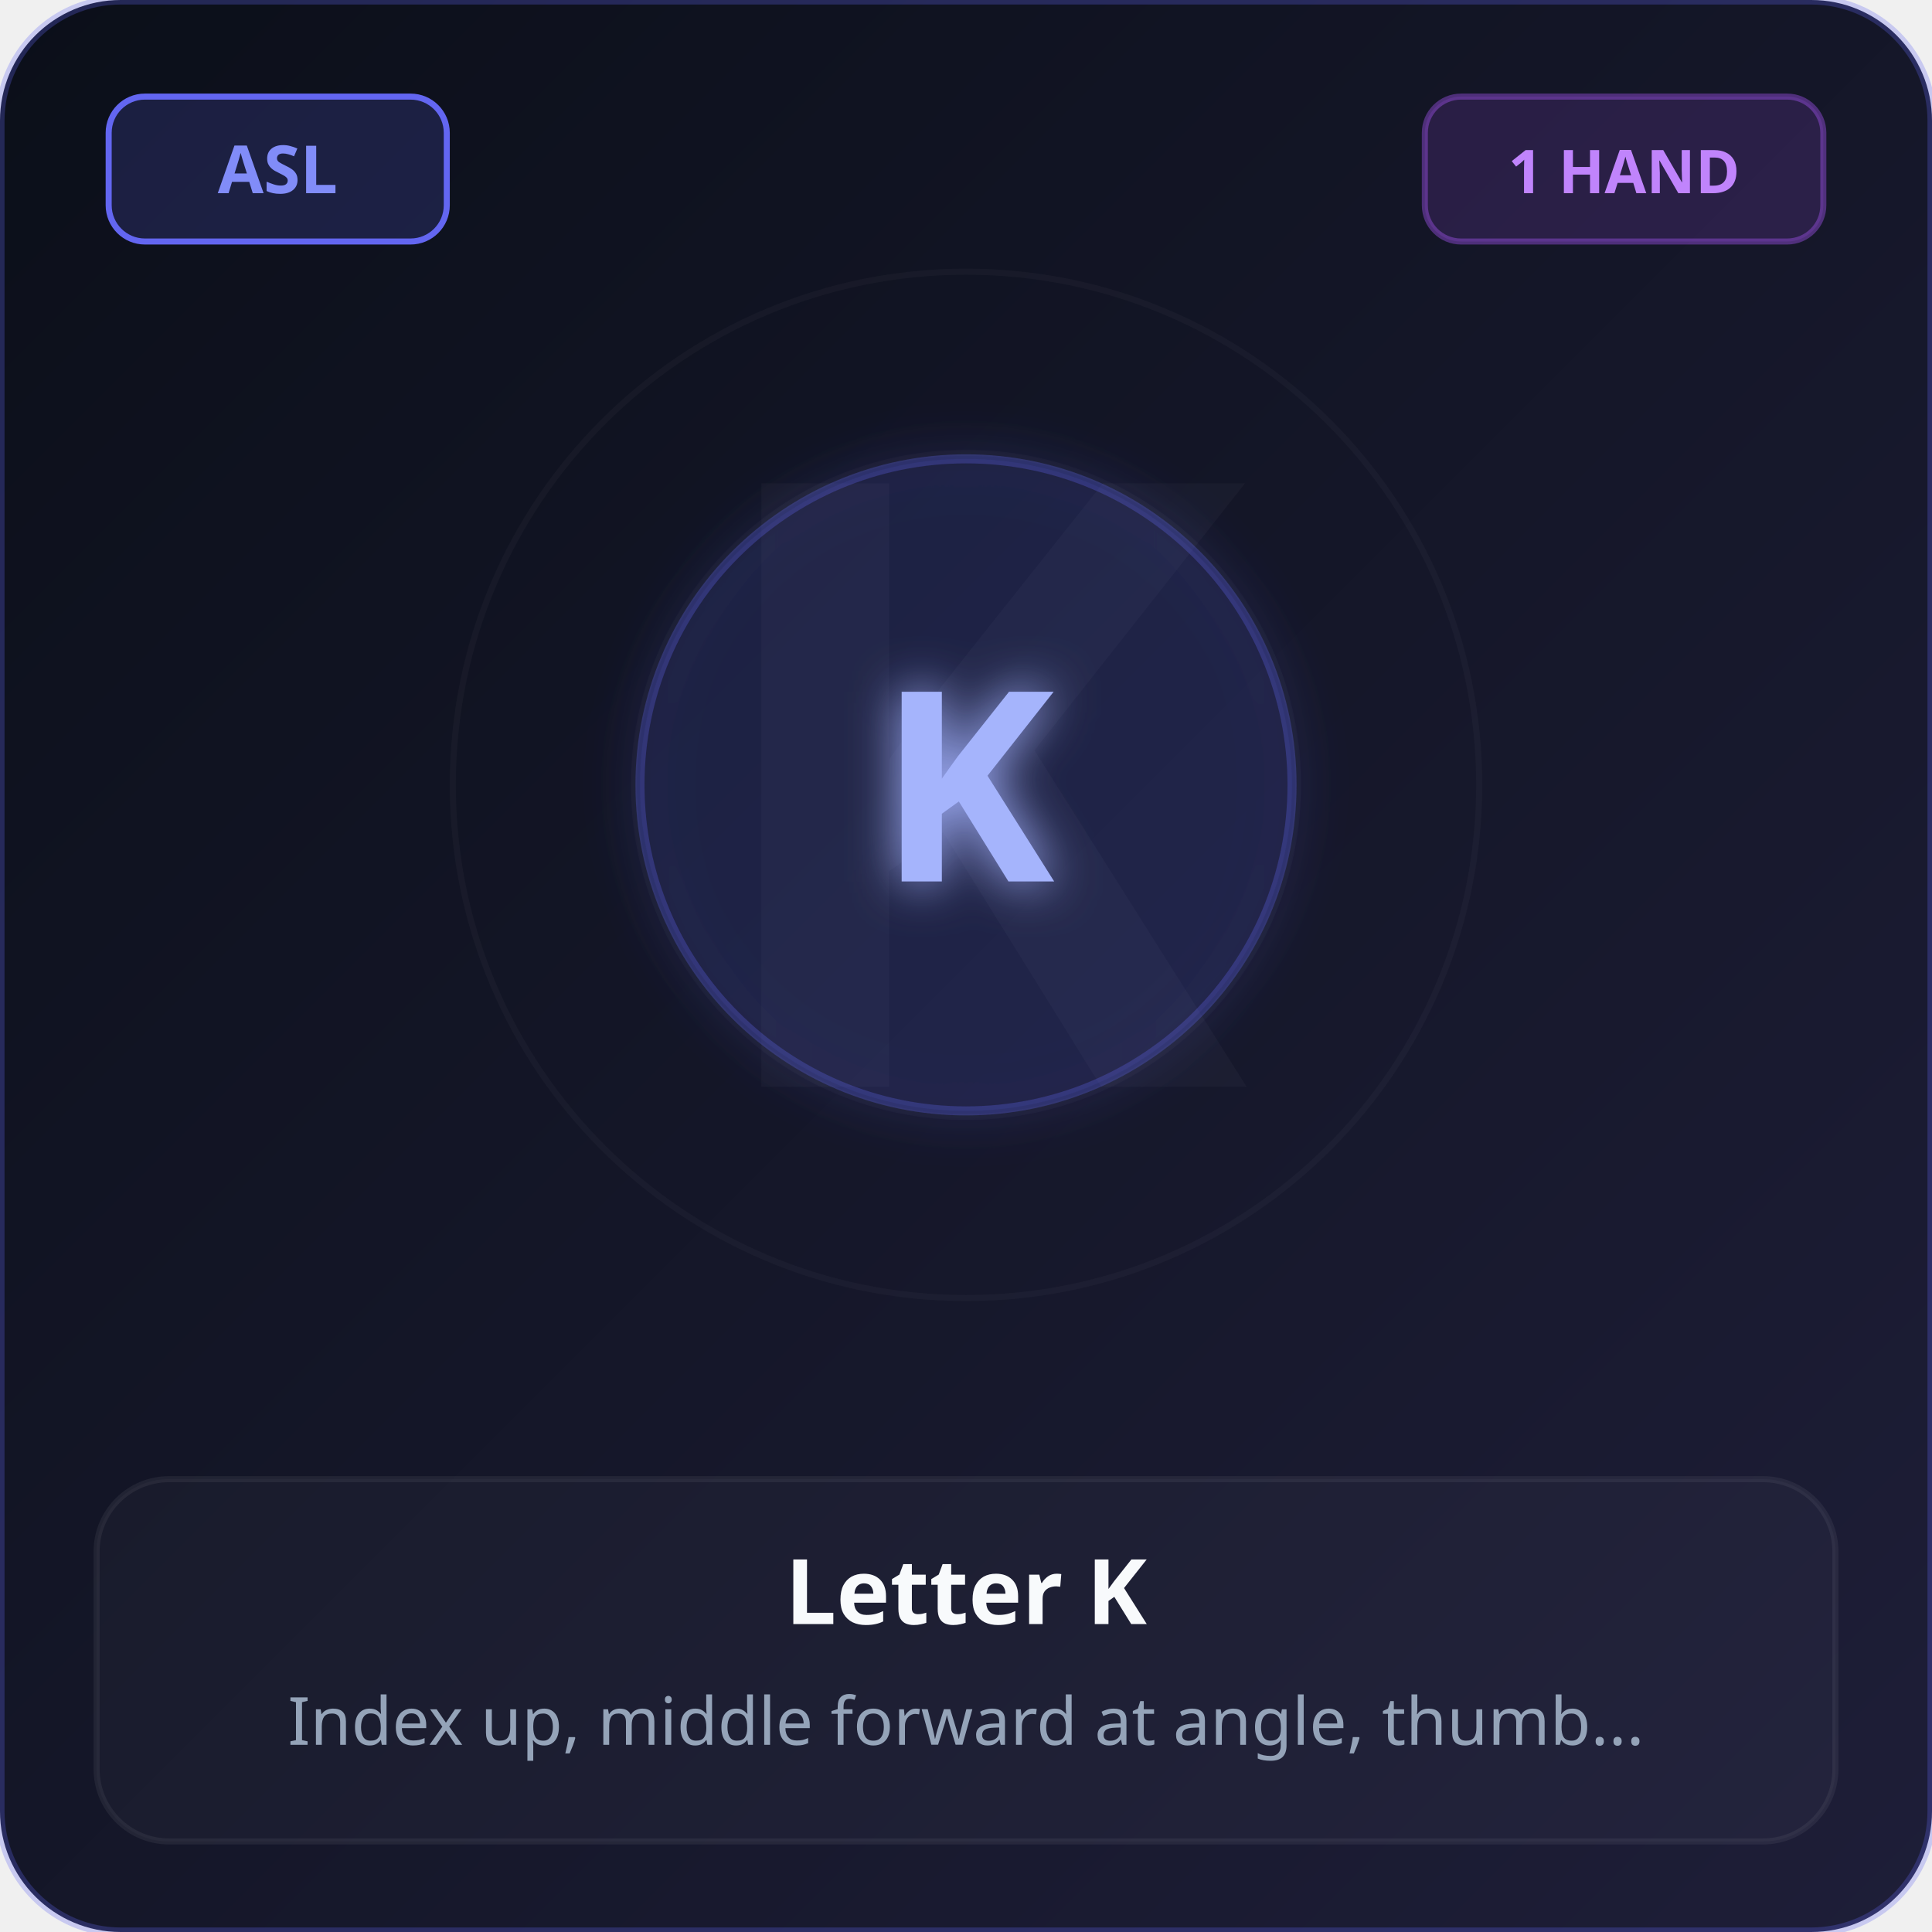
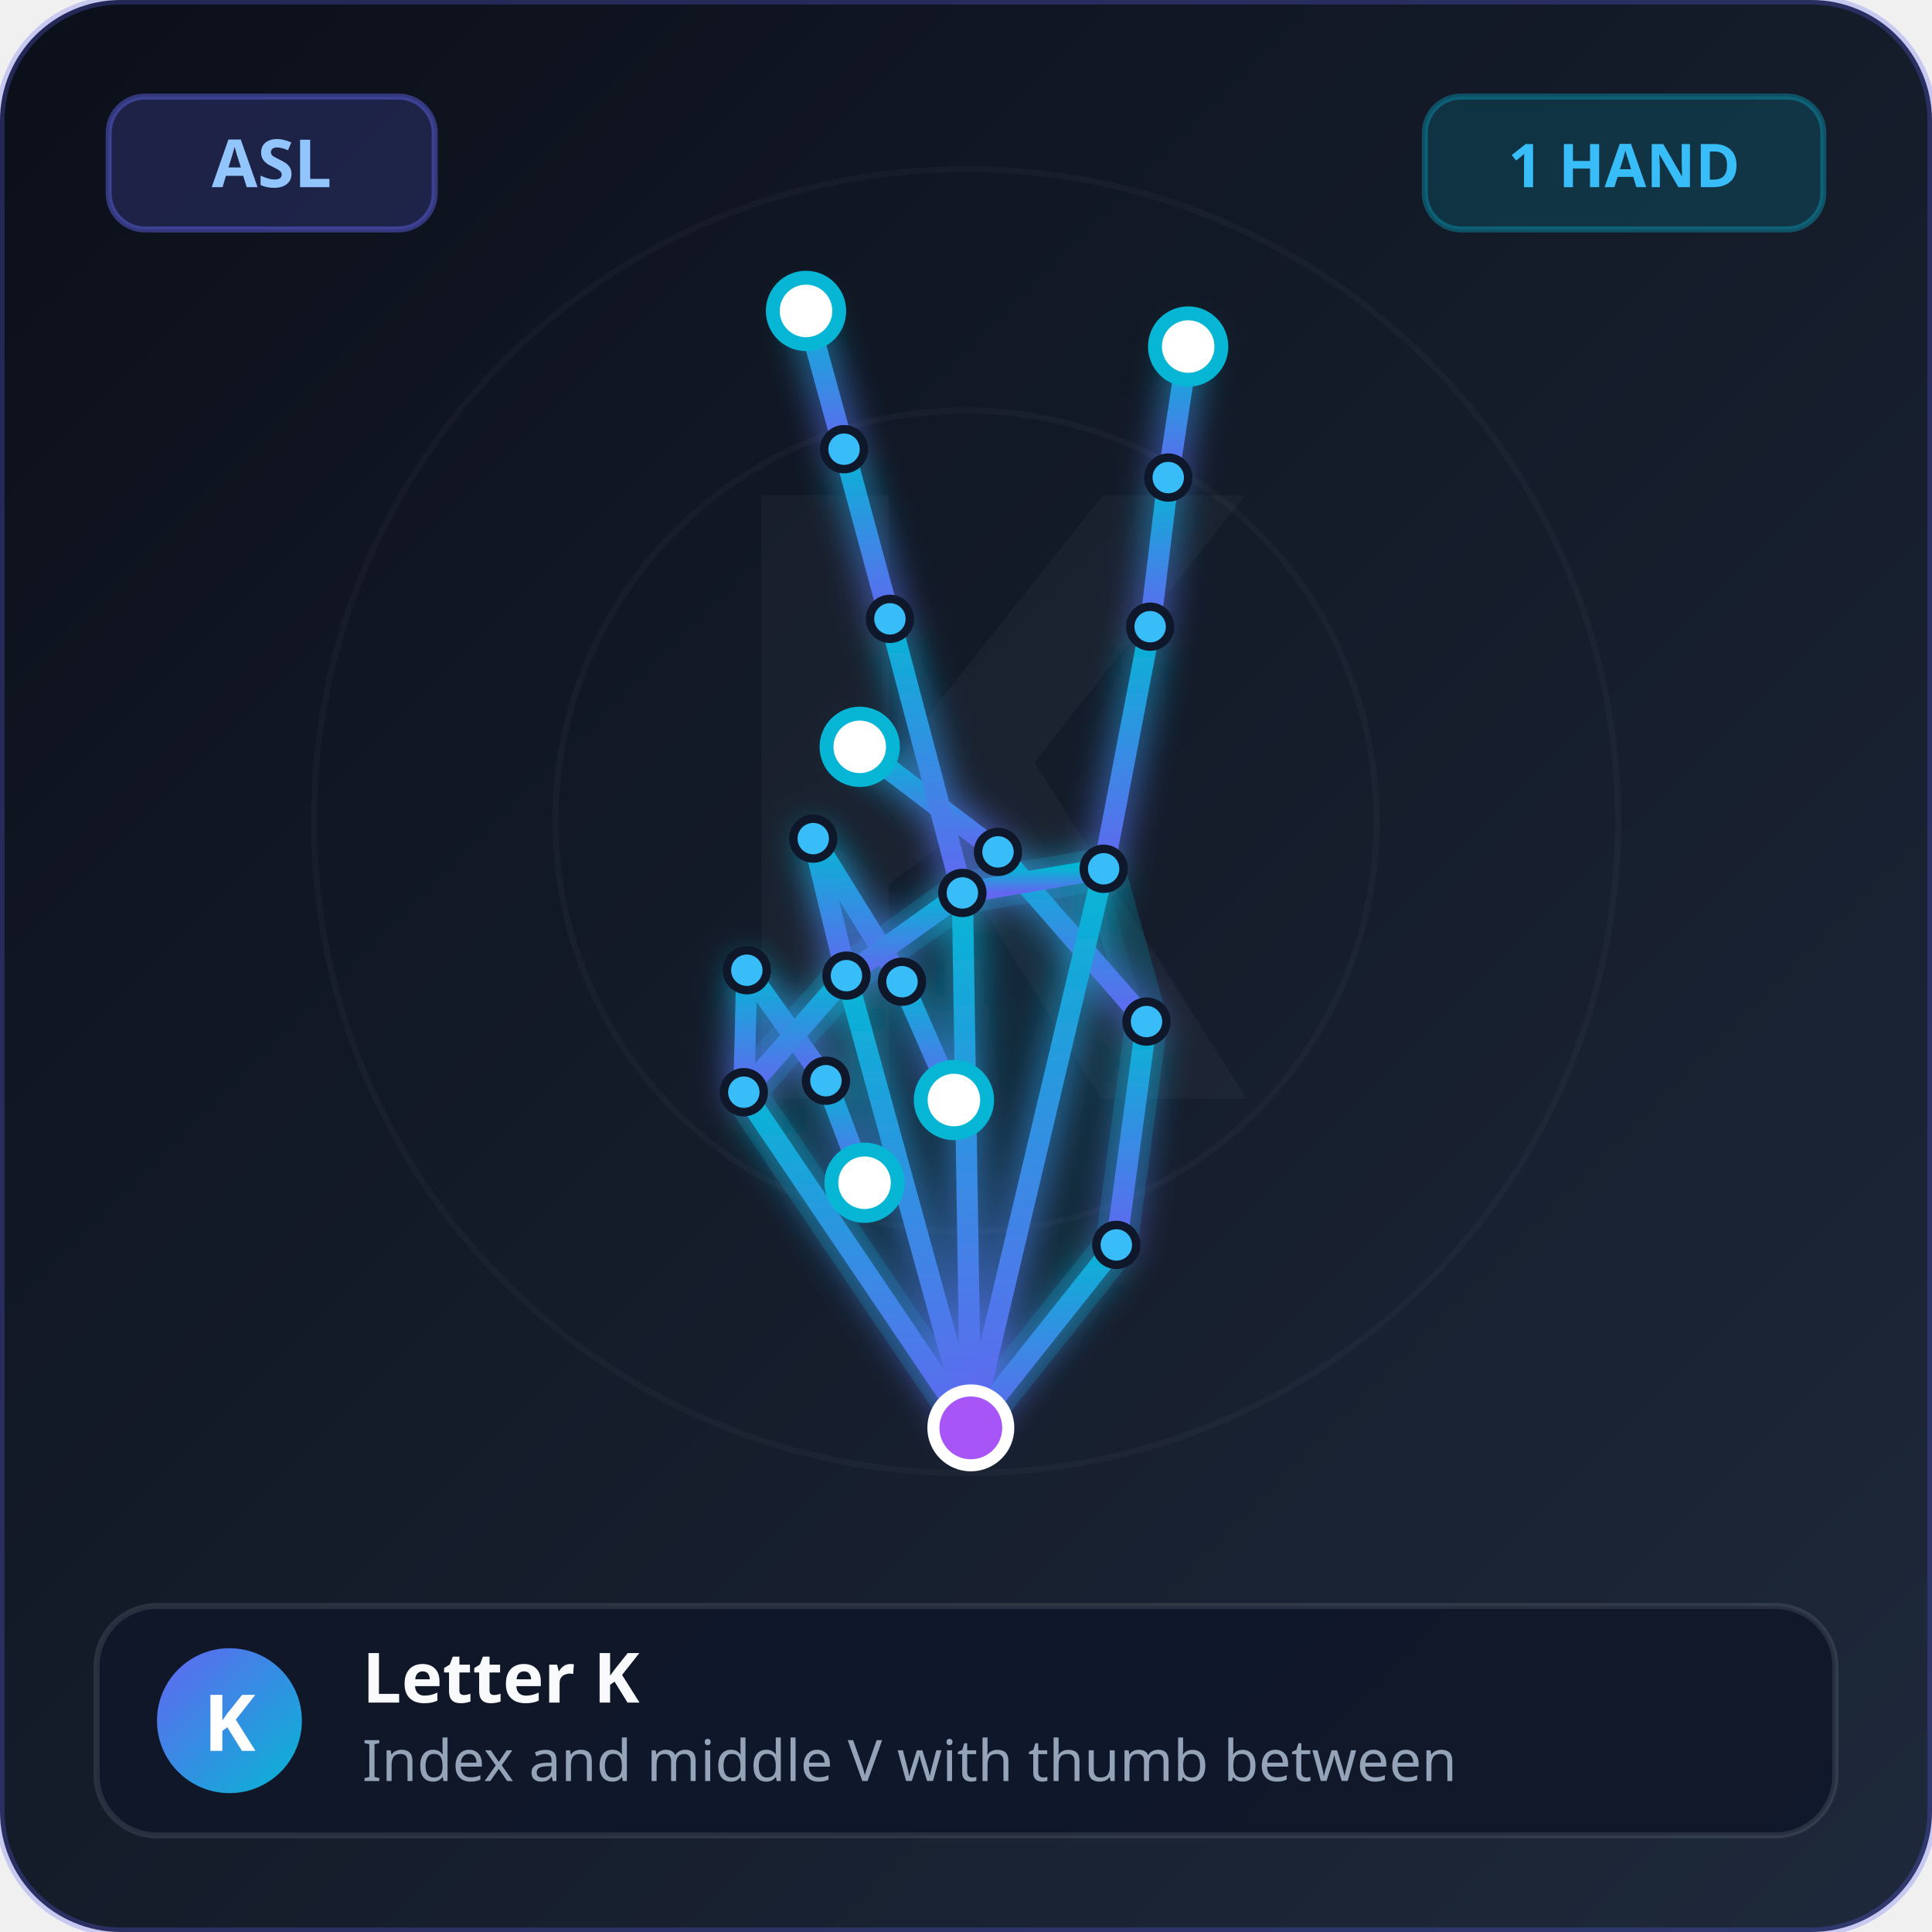
<svg xmlns="http://www.w3.org/2000/svg" viewBox="0 0 320 320" width="100%" height="100%">
  <defs>
    <linearGradient id="bgGrad" x1="0%" y1="0%" x2="100%" y2="100%">
      <stop offset="0%" stop-color="#0b0f19" />
-       <stop offset="100%" stop-color="#1e1e38" />
+       <stop offset="100%" stop-color="#1e293b" />
    </linearGradient>
-     <linearGradient id="accentGrad" x1="0%" y1="0%" x2="100%" y2="100%">
+     <linearGradient id="boneGrad" x1="0%" y1="100%" x2="0%" y2="0%">
      <stop offset="0%" stop-color="#6366f1" />
-       <stop offset="100%" stop-color="#a855f7" />
+       <stop offset="100%" stop-color="#06b6d4" />
    </linearGradient>
-     <filter id="softGlow" x="-20%" y="-20%" width="140%" height="140%">
-       <feGaussianBlur stdDeviation="4" result="blur" />
+     <linearGradient id="badgeCircle" x1="0%" y1="0%" x2="100%" y2="100%">
+       <stop offset="0%" stop-color="#6366f1" />
+       <stop offset="100%" stop-color="#06b6d4" />
+     </linearGradient>
+     <filter id="neonGlow" x="-20%" y="-20%" width="140%" height="140%">
+       <feGaussianBlur stdDeviation="3" result="blur" />
      <feMerge>
        <feMergeNode in="blur" />
        <feMergeNode in="SourceGraphic" />
      </feMerge>
    </filter>
  </defs>
  <rect width="320" height="320" rx="20" fill="url(#bgGrad)" stroke="rgba(99, 102, 241, 0.28)" stroke-width="1.5" />
-   <circle cx="160" cy="130" r="85" fill="none" stroke="rgba(255, 255, 255, 0.03)" stroke-width="1" />
-   <circle cx="160" cy="130" r="55" fill="none" stroke="rgba(255, 255, 255, 0.03)" stroke-width="1" />
-   <text x="160" y="180" text-anchor="middle" font-family="'Plus Jakarta Sans', sans-serif" font-size="140" font-weight="900" fill="rgba(255, 255, 255, 0.03)" letter-spacing="-2">K</text>
+   <circle cx="160.0" cy="136.0" r="108" fill="none" stroke="rgba(255, 255, 255, 0.03)" stroke-width="1" />
+   <circle cx="160.0" cy="136.0" r="68" fill="none" stroke="rgba(255, 255, 255, 0.03)" stroke-width="1" />
+   <text x="160.0" y="182.0" text-anchor="middle" font-family="'Plus Jakarta Sans', sans-serif" font-size="140" font-weight="900" fill="rgba(255, 255, 255, 0.035)" letter-spacing="-2">K</text>
  <g transform="translate(18, 16)">
-     <rect width="56" height="24" rx="6" fill="rgba(99, 102, 241, 0.18)" stroke="#6366f1" stroke-width="1" />
-     <text x="28" y="16" text-anchor="middle" font-family="system-ui" font-size="11" font-weight="800" fill="#818cf8">ASL</text>
+     <rect width="54" height="22" rx="6" fill="rgba(99, 102, 241, 0.2)" stroke="rgba(99, 102, 241, 0.45)" stroke-width="1" />
+     <text x="27" y="15" text-anchor="middle" font-family="system-ui" font-size="11" font-weight="800" fill="#93c5fd">ASL</text>
  </g>
  <g transform="translate(236, 16)">
-     <rect width="66" height="24" rx="6" fill="rgba(168, 85, 247, 0.15)" stroke="rgba(168, 85, 247, 0.4)" stroke-width="1" />
-     <text x="33" y="16" text-anchor="middle" font-family="system-ui" font-size="10" font-weight="700" fill="#c084fc">1 HAND</text>
+     <rect width="66" height="22" rx="6" fill="rgba(6, 182, 212, 0.16)" stroke="rgba(6, 182, 212, 0.35)" stroke-width="1" />
+     <text x="33" y="15" text-anchor="middle" font-family="system-ui" font-size="10" font-weight="700" fill="#38bdf8">1 HAND</text>
  </g>
-   <g transform="translate(160, 130)" filter="url(#softGlow)">
-     <circle cx="0" cy="0" r="54" fill="rgba(99, 102, 241, 0.08)" stroke="rgba(99, 102, 241, 0.3)" stroke-width="1.5" />
-     <text x="0" y="16" text-anchor="middle" font-family="'Plus Jakarta Sans', sans-serif" font-size="44" font-weight="900" fill="#a5b4fc">K</text>
+   <polygon points="160.8,236.5 184.9,206.2 189.9,169.2 182.8,143.9 159.4,147.9 140.2,161.6 123.2,180.9" fill="rgba(6, 182, 212, 0.08)" stroke="rgba(6, 182, 212, 0.2)" stroke-width="7" stroke-linejoin="round" />
+   <g filter="url(#neonGlow)">
+     <line x1="160.8" y1="236.5" x2="184.9" y2="206.2" stroke="url(#boneGrad)" stroke-width="3.5" stroke-linecap="round" />
+     <line x1="184.9" y1="206.2" x2="189.9" y2="169.2" stroke="url(#boneGrad)" stroke-width="3.5" stroke-linecap="round" />
+     <line x1="189.9" y1="169.2" x2="165.3" y2="141.1" stroke="url(#boneGrad)" stroke-width="3.5" stroke-linecap="round" />
+     <line x1="165.3" y1="141.1" x2="142.4" y2="123.7" stroke="url(#boneGrad)" stroke-width="3.5" stroke-linecap="round" />
+     <line x1="160.8" y1="236.5" x2="182.8" y2="143.9" stroke="url(#boneGrad)" stroke-width="3.5" stroke-linecap="round" />
+     <line x1="182.8" y1="143.9" x2="190.5" y2="103.8" stroke="url(#boneGrad)" stroke-width="3.5" stroke-linecap="round" />
+     <line x1="190.5" y1="103.8" x2="193.5" y2="79.1" stroke="url(#boneGrad)" stroke-width="3.5" stroke-linecap="round" />
+     <line x1="193.5" y1="79.1" x2="196.8" y2="57.4" stroke="url(#boneGrad)" stroke-width="3.5" stroke-linecap="round" />
+     <line x1="160.8" y1="236.5" x2="159.4" y2="147.9" stroke="url(#boneGrad)" stroke-width="3.5" stroke-linecap="round" />
+     <line x1="159.4" y1="147.9" x2="147.4" y2="102.5" stroke="url(#boneGrad)" stroke-width="3.5" stroke-linecap="round" />
+     <line x1="147.4" y1="102.5" x2="139.8" y2="74.4" stroke="url(#boneGrad)" stroke-width="3.5" stroke-linecap="round" />
+     <line x1="139.8" y1="74.4" x2="133.5" y2="51.5" stroke="url(#boneGrad)" stroke-width="3.5" stroke-linecap="round" />
+     <line x1="160.8" y1="236.5" x2="140.2" y2="161.6" stroke="url(#boneGrad)" stroke-width="3.5" stroke-linecap="round" />
+     <line x1="140.2" y1="161.6" x2="134.7" y2="138.9" stroke="url(#boneGrad)" stroke-width="3.5" stroke-linecap="round" />
+     <line x1="134.7" y1="138.9" x2="149.4" y2="162.6" stroke="url(#boneGrad)" stroke-width="3.5" stroke-linecap="round" />
+     <line x1="149.4" y1="162.6" x2="158.0" y2="182.2" stroke="url(#boneGrad)" stroke-width="3.5" stroke-linecap="round" />
+     <line x1="160.8" y1="236.5" x2="123.2" y2="180.9" stroke="url(#boneGrad)" stroke-width="3.5" stroke-linecap="round" />
+     <line x1="123.2" y1="180.9" x2="123.7" y2="160.7" stroke="url(#boneGrad)" stroke-width="3.5" stroke-linecap="round" />
+     <line x1="123.7" y1="160.7" x2="136.8" y2="179.0" stroke="url(#boneGrad)" stroke-width="3.5" stroke-linecap="round" />
+     <line x1="136.8" y1="179.0" x2="143.2" y2="195.9" stroke="url(#boneGrad)" stroke-width="3.5" stroke-linecap="round" />
+     <line x1="182.8" y1="143.9" x2="159.4" y2="147.9" stroke="url(#boneGrad)" stroke-width="3.5" stroke-linecap="round" />
+     <line x1="159.4" y1="147.9" x2="140.2" y2="161.6" stroke="url(#boneGrad)" stroke-width="3.5" stroke-linecap="round" />
+     <line x1="140.2" y1="161.6" x2="123.2" y2="180.9" stroke="url(#boneGrad)" stroke-width="3.5" stroke-linecap="round" />
  </g>
-   <g transform="translate(0, 245)">
-     <rect x="16" y="0" width="288" height="60" rx="12" fill="rgba(255, 255, 255, 0.03)" stroke="rgba(255, 255, 255, 0.06)" stroke-width="1" />
-     <text x="160" y="24" text-anchor="middle" font-family="'Plus Jakarta Sans', sans-serif" font-size="15" font-weight="800" fill="#f8fafc">Letter K</text>
-     <text x="160" y="44" text-anchor="middle" font-family="'Plus Jakarta Sans', sans-serif" font-size="11" font-weight="500" fill="#94a3b8">Index up, middle forward at angle, thumb...</text>
+   <circle cx="160.8" cy="236.5" r="6.2" fill="#a855f7" stroke="#ffffff" stroke-width="2" />
+   <circle cx="184.9" cy="206.2" r="3.3" fill="#38bdf8" stroke="#0f172a" stroke-width="1.4" />
+   <circle cx="189.9" cy="169.2" r="3.3" fill="#38bdf8" stroke="#0f172a" stroke-width="1.4" />
+   <circle cx="165.3" cy="141.1" r="3.3" fill="#38bdf8" stroke="#0f172a" stroke-width="1.4" />
+   <circle cx="142.4" cy="123.7" r="5.5" fill="#ffffff" stroke="#06b6d4" stroke-width="2.3" />
+   <circle cx="182.8" cy="143.9" r="3.3" fill="#38bdf8" stroke="#0f172a" stroke-width="1.4" />
+   <circle cx="190.5" cy="103.8" r="3.3" fill="#38bdf8" stroke="#0f172a" stroke-width="1.4" />
+   <circle cx="193.5" cy="79.1" r="3.3" fill="#38bdf8" stroke="#0f172a" stroke-width="1.4" />
+   <circle cx="196.8" cy="57.4" r="5.5" fill="#ffffff" stroke="#06b6d4" stroke-width="2.3" />
+   <circle cx="159.4" cy="147.9" r="3.3" fill="#38bdf8" stroke="#0f172a" stroke-width="1.4" />
+   <circle cx="147.4" cy="102.5" r="3.3" fill="#38bdf8" stroke="#0f172a" stroke-width="1.4" />
+   <circle cx="139.8" cy="74.4" r="3.3" fill="#38bdf8" stroke="#0f172a" stroke-width="1.4" />
+   <circle cx="133.5" cy="51.5" r="5.5" fill="#ffffff" stroke="#06b6d4" stroke-width="2.3" />
+   <circle cx="140.2" cy="161.6" r="3.3" fill="#38bdf8" stroke="#0f172a" stroke-width="1.4" />
+   <circle cx="134.7" cy="138.9" r="3.3" fill="#38bdf8" stroke="#0f172a" stroke-width="1.4" />
+   <circle cx="149.4" cy="162.6" r="3.3" fill="#38bdf8" stroke="#0f172a" stroke-width="1.4" />
+   <circle cx="158.0" cy="182.2" r="5.5" fill="#ffffff" stroke="#06b6d4" stroke-width="2.3" />
+   <circle cx="123.2" cy="180.9" r="3.3" fill="#38bdf8" stroke="#0f172a" stroke-width="1.4" />
+   <circle cx="123.7" cy="160.7" r="3.3" fill="#38bdf8" stroke="#0f172a" stroke-width="1.4" />
+   <circle cx="136.8" cy="179.0" r="3.3" fill="#38bdf8" stroke="#0f172a" stroke-width="1.4" />
+   <circle cx="143.2" cy="195.9" r="5.5" fill="#ffffff" stroke="#06b6d4" stroke-width="2.3" />
+   <g transform="translate(16, 266)">
+     <rect width="288" height="38" rx="10" fill="rgba(15, 23, 42, 0.9)" stroke="rgba(255, 255, 255, 0.1)" stroke-width="1" />
+     <circle cx="22" cy="19" r="12" fill="url(#badgeCircle)" />
+     <text x="22" y="24" text-anchor="middle" font-family="'Plus Jakarta Sans', sans-serif" font-size="13" font-weight="800" fill="#ffffff">K</text>
+     <text x="44" y="16" font-family="'Plus Jakarta Sans', sans-serif" font-size="11.5" font-weight="700" fill="#f8fafc">Letter K</text>
+     <text x="44" y="29" font-family="'Plus Jakarta Sans', sans-serif" font-size="9.5" font-weight="500" fill="#94a3b8">Index and middle V with thumb between</text>
  </g>
</svg>
